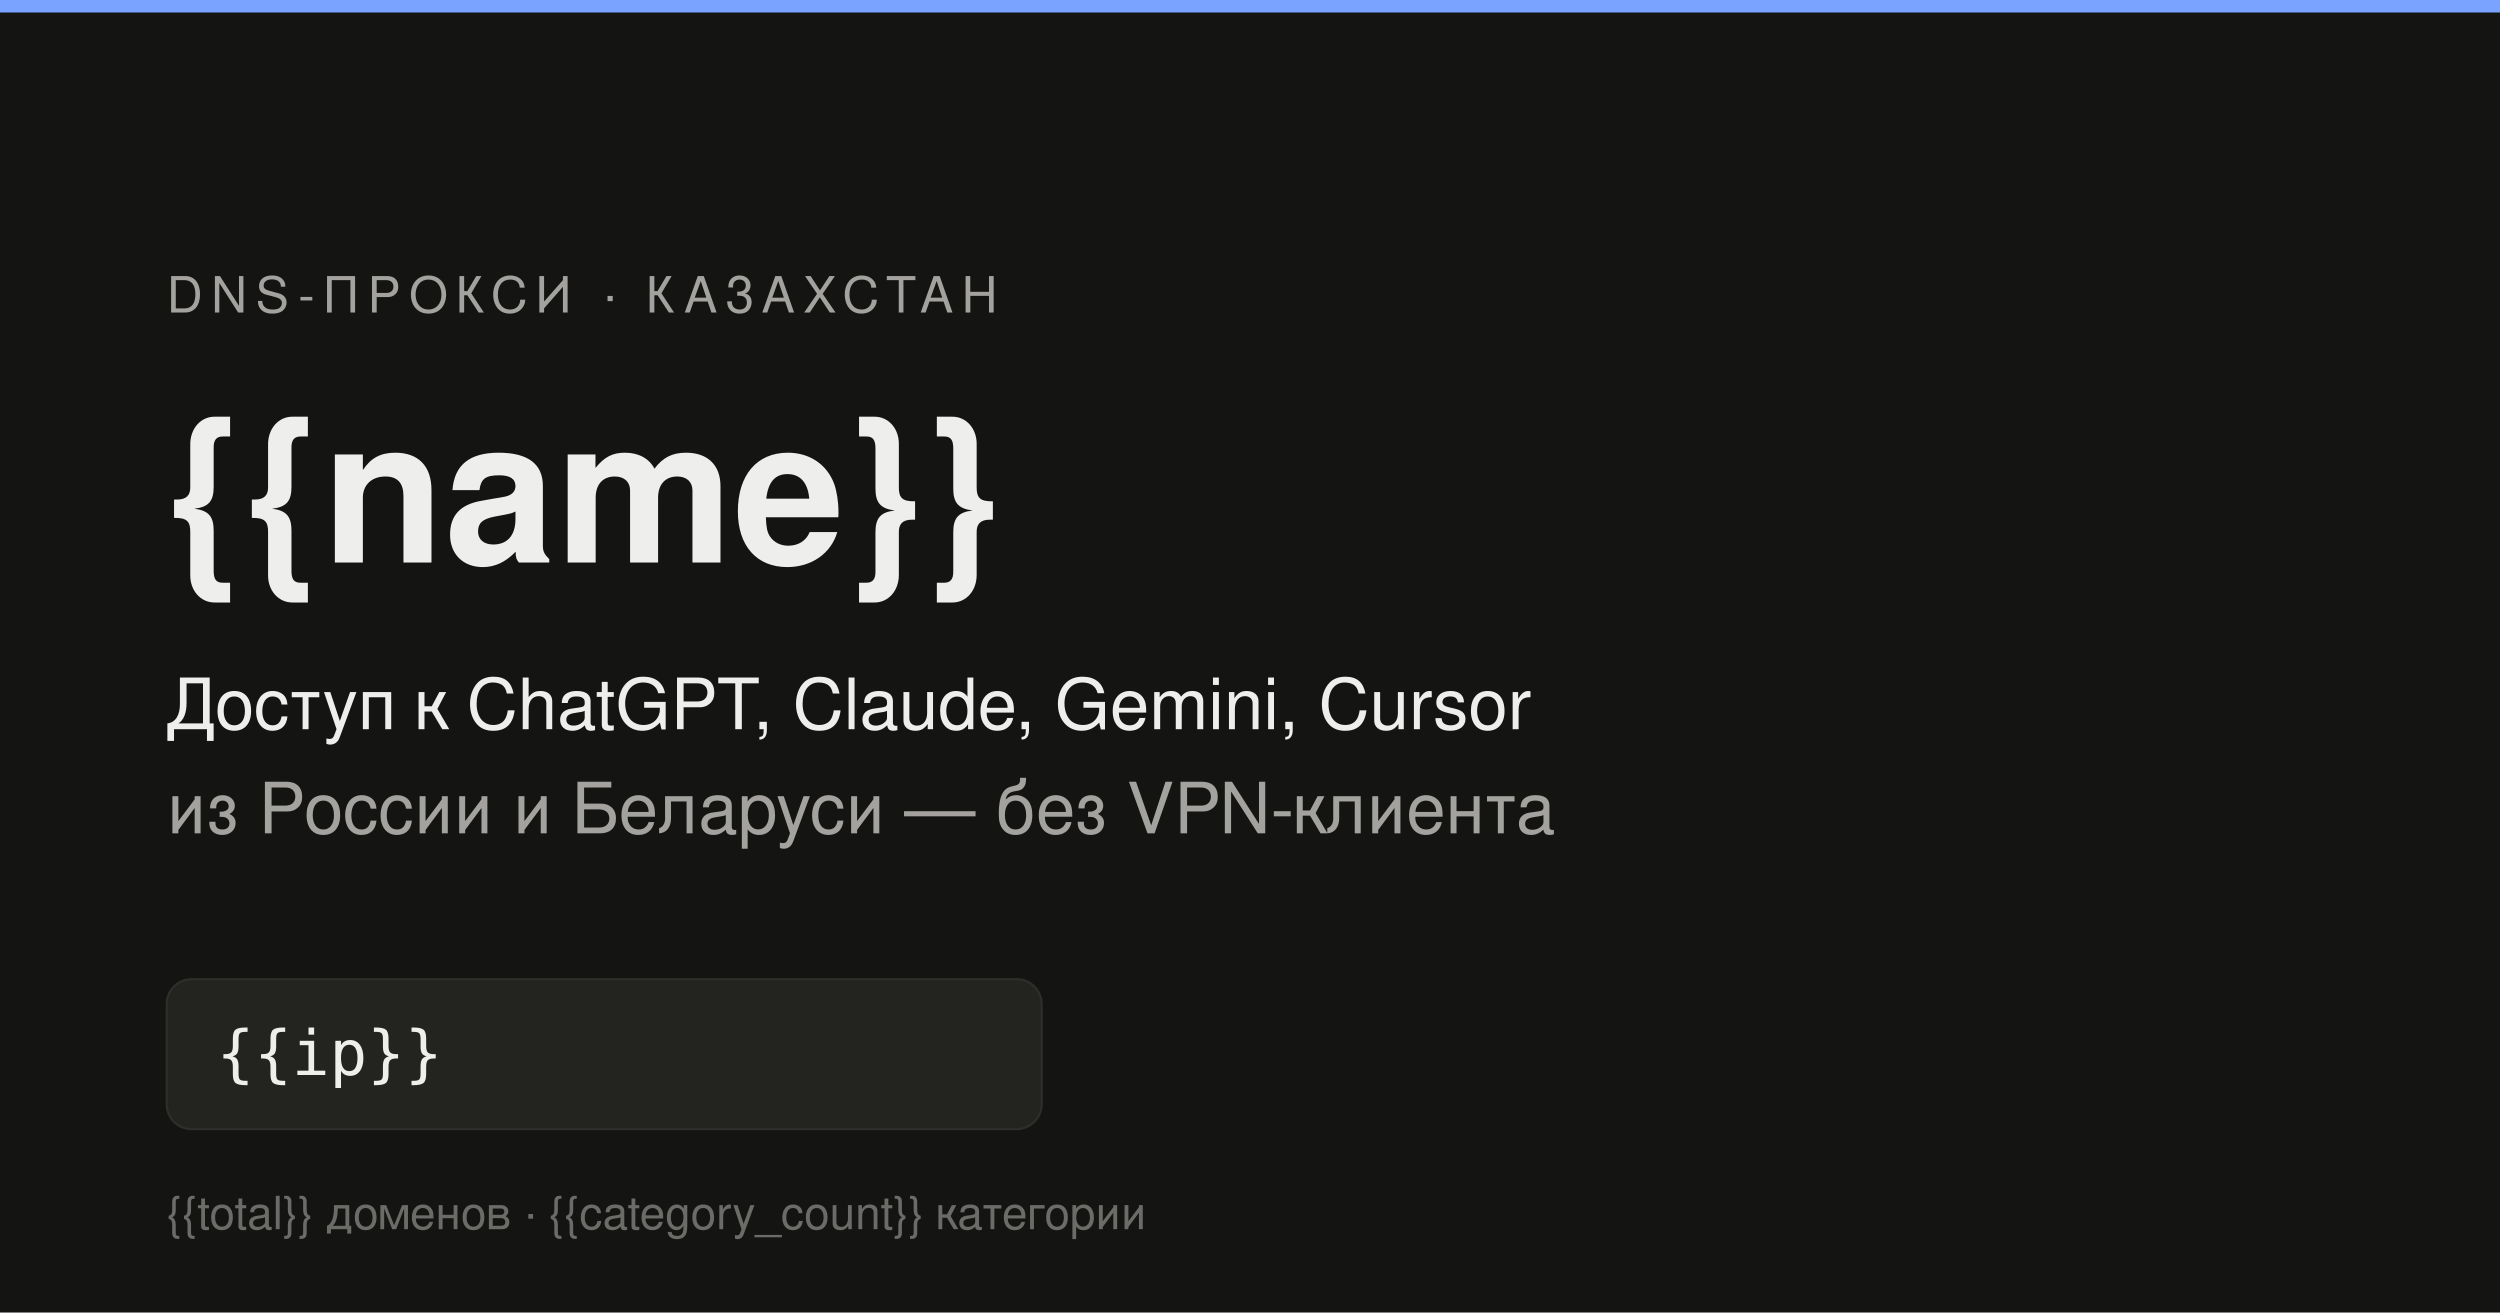
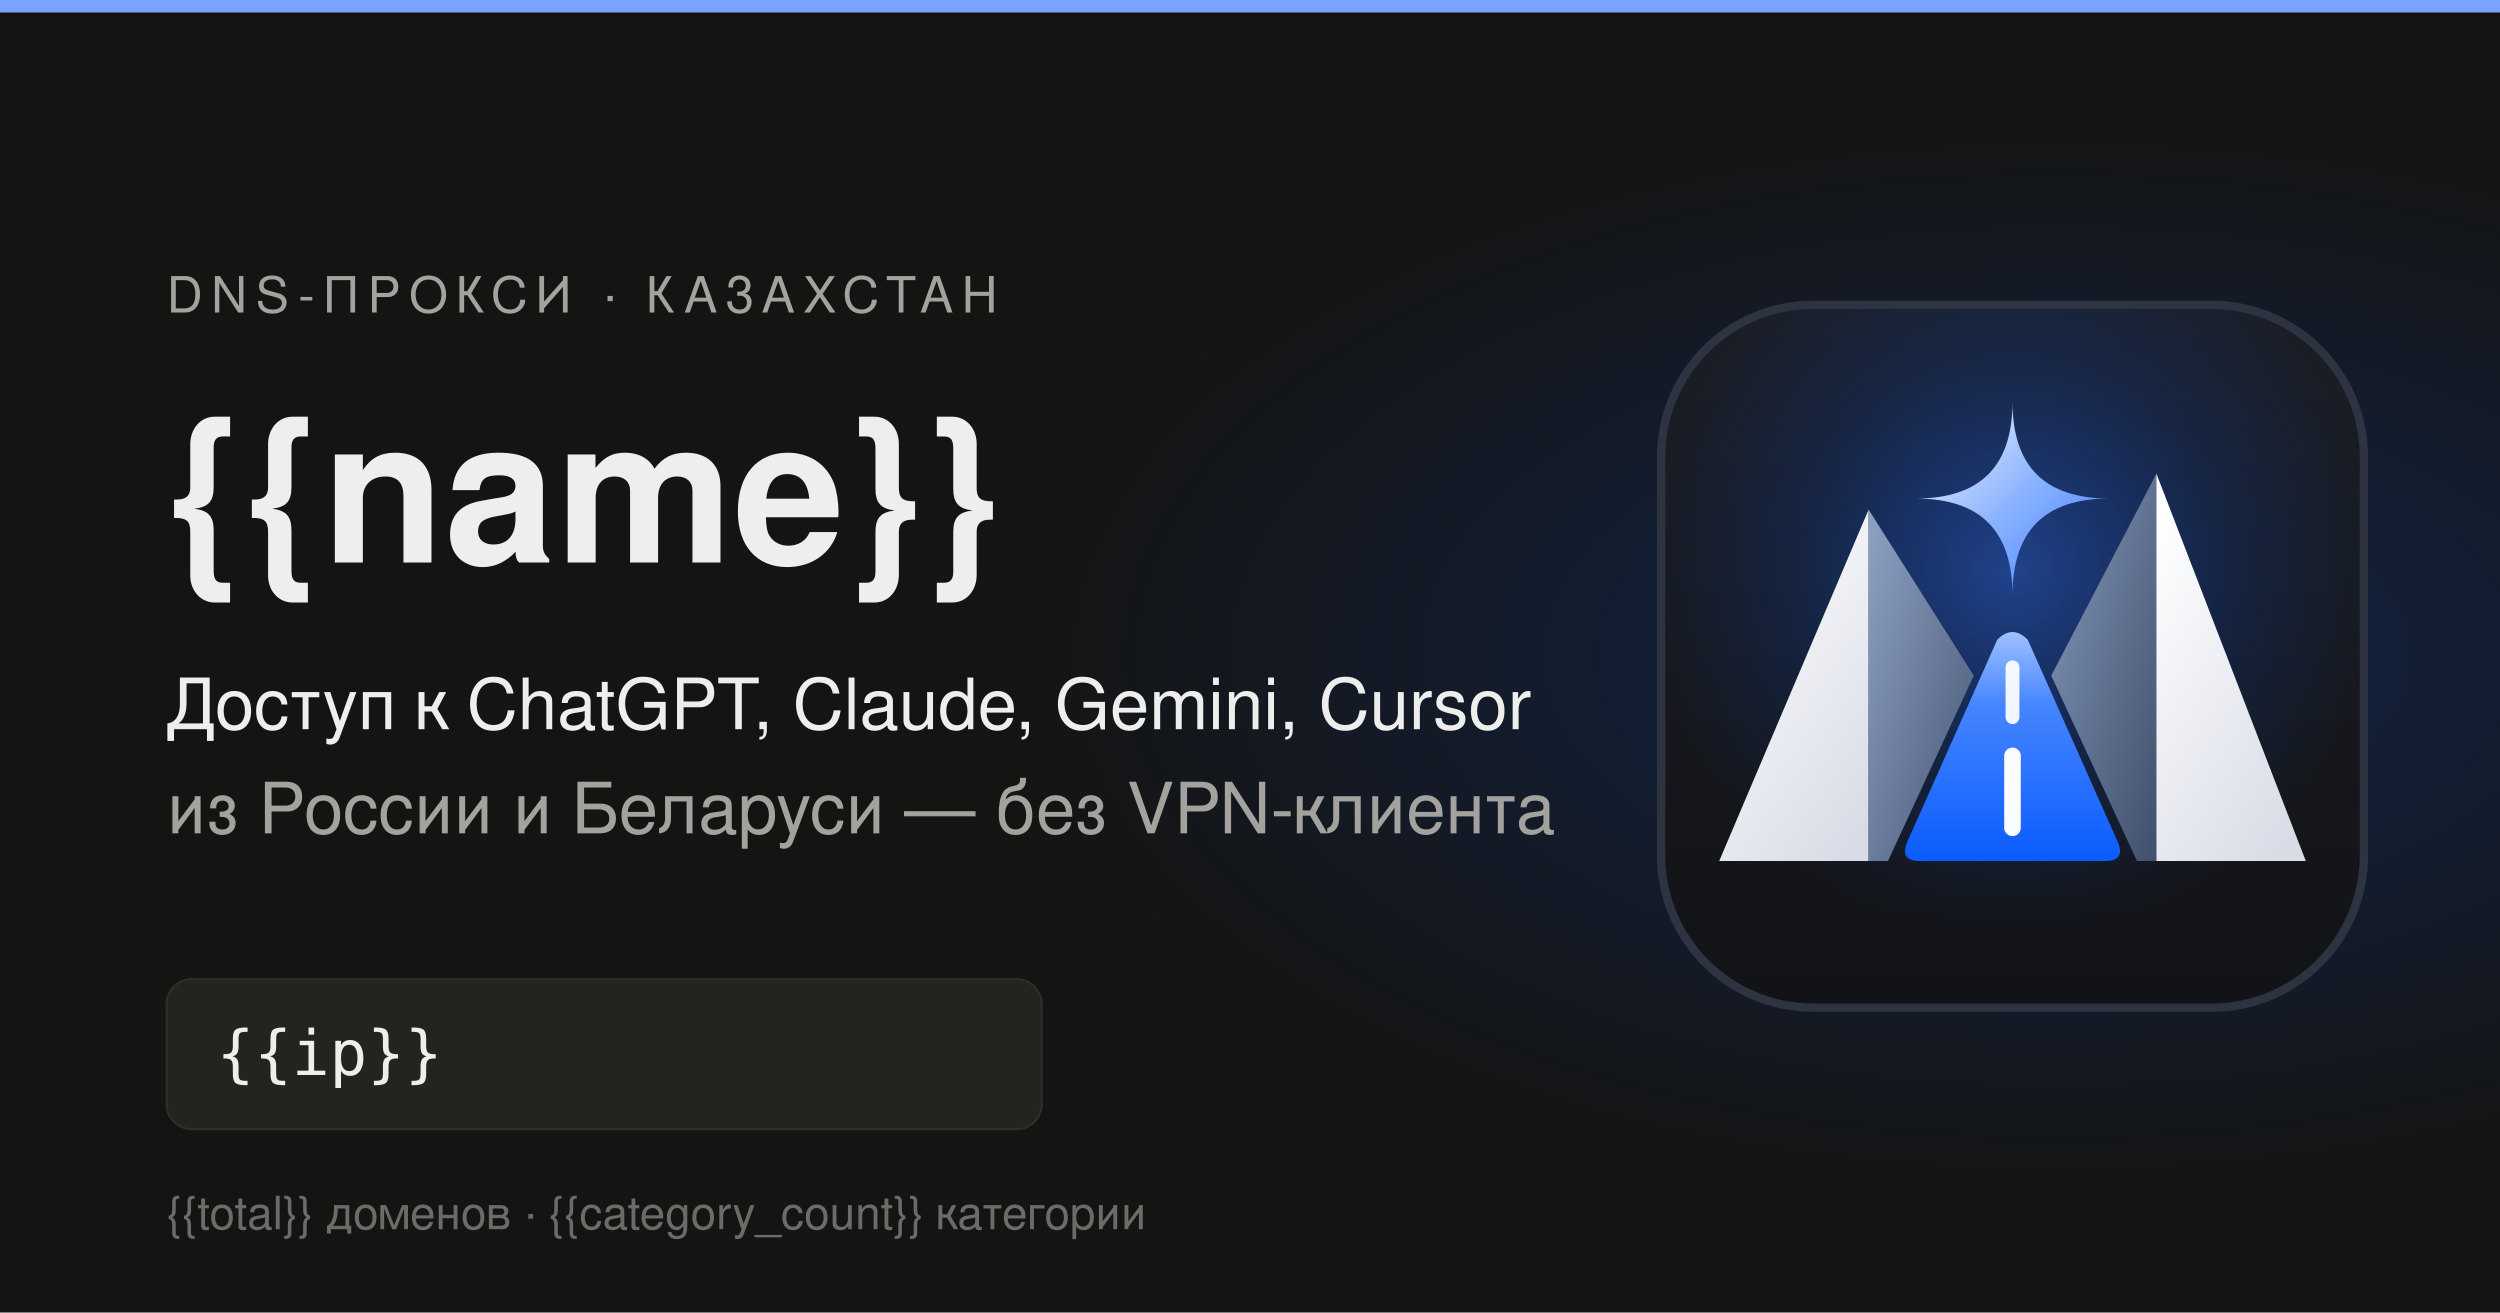
<svg xmlns="http://www.w3.org/2000/svg" width="1200" height="630" viewBox="0 0 1200 630">
+   <defs>
+     <linearGradient id="ogLogoBg" x1="0" y1="0" x2="0" y2="1">
+       <stop offset="0%" stop-color="#1b1e26" />
+       <stop offset="100%" stop-color="#121316" />
+     </linearGradient>
+     <radialGradient id="ogGlow" cx="50%" cy="38%" r="52%">
+       <stop offset="0%" stop-color="#2b6eff" stop-opacity="0.48" />
+       <stop offset="60%" stop-color="#0b5cff" stop-opacity="0.14" />
+       <stop offset="100%" stop-color="#0b5cff" stop-opacity="0" />
+     </radialGradient>
+     <radialGradient id="ogBgGlow" cx="82%" cy="50%" r="42%">
+       <stop offset="0%" stop-color="#0b5cff" stop-opacity="0.22" />
+       <stop offset="100%" stop-color="#0b5cff" stop-opacity="0" />
+     </radialGradient>
+     <linearGradient id="ogLeftLit" x1="0.2" y1="0" x2="0.8" y2="1">
+       <stop offset="0%" stop-color="#ffffff" />
+       <stop offset="100%" stop-color="#d8dce6" />
+     </linearGradient>
+     <linearGradient id="ogLeftShade" x1="0" y1="0" x2="1" y2="1">
+       <stop offset="0%" stop-color="#8fa2c4" />
+       <stop offset="100%" stop-color="#485775" />
+     </linearGradient>
+     <linearGradient id="ogRightLit" x1="0.2" y1="0" x2="0.8" y2="1">
+       <stop offset="0%" stop-color="#ffffff" />
+       <stop offset="100%" stop-color="#d8dce6" />
+     </linearGradient>
+     <linearGradient id="ogRightShade" x1="0" y1="0" x2="1" y2="1">
+       <stop offset="0%" stop-color="#8498ba" />
+       <stop offset="100%" stop-color="#404f6b" />
+     </linearGradient>
+     <linearGradient id="ogRoad" x1="0.5" y1="0" x2="0.5" y2="1">
+       <stop offset="0%" stop-color="#9ec0ff" />
+       <stop offset="32%" stop-color="#4585ff" />
+       <stop offset="100%" stop-color="#0b5cff" />
+     </linearGradient>
+     <linearGradient id="ogSpark" x1="0" y1="0" x2="1" y2="1">
+       <stop offset="0%" stop-color="#ffffff" />
+       <stop offset="50%" stop-color="#8cb4ff" />
+       <stop offset="100%" stop-color="#3b7bff" />
+     </linearGradient>
+   </defs>
  <rect width="1200" height="630" fill="#141413" />
+   <rect width="1200" height="630" fill="url(#ogBgGlow)" />
  <rect x="0" y="0" width="1200" height="6" fill="#7aa2ff" />
  <text x="80" y="150" fill="#a3a29e" font-family="Helvetica,Arial,sans-serif" font-size="24" letter-spacing="4">DNS-ПРОКСИ · КАЗАХСТАН</text>
  <text x="80" y="270" fill="#eeeeec" font-family="Helvetica,Arial,sans-serif" font-size="96" font-weight="700">{{name}}</text>
  <text x="80" y="350" fill="#eeeeec" font-family="Helvetica,Arial,sans-serif" font-size="34">Доступ к ChatGPT, Claude, Gemini, Cursor</text>
  <text x="80" y="400" fill="#a3a29e" font-family="Helvetica,Arial,sans-serif" font-size="34">из России и Беларуси — без VPN-клиента</text>
  <rect x="80" y="470" width="420" height="72" rx="12" fill="#232320" stroke="#2e2e2b" />
  <text x="104" y="516" fill="#eeeeec" font-family="Menlo,monospace" font-size="30">{{ip}}</text>
  <text x="80" y="590" fill="#6b6b68" font-family="Helvetica,Arial,sans-serif" font-size="22">{{total}} доменов · {{category_count}} категории</text>
+   <g transform="translate(796, 145) scale(0.6640625)">
+     <rect width="512" height="512" rx="112" fill="url(#ogLogoBg)" />
+     <rect width="512" height="512" rx="112" fill="url(#ogGlow)" />
+     <rect x="2" y="2" width="508" height="508" rx="110" fill="none" stroke="#2e3342" stroke-width="6" />
+     <polygon points="44,404 152,150 152,404" fill="url(#ogLeftLit)" />
+     <polygon points="152,150 228,270 166,404 152,404" fill="url(#ogLeftShade)" />
+     <polygon points="360,124 284,270 346,404 360,404" fill="url(#ogRightShade)" />
+     <polygon points="360,124 468,404 360,404" fill="url(#ogRightLit)" />
+     <path d="M 245 244 Q 256 233 267 244 L 332 390 Q 338 404 323 404 L 189 404 Q 174 404 180 390 Z" fill="url(#ogRoad)" />
+     <line x1="256" y1="264" x2="256" y2="300" stroke="#ffffff" stroke-width="10" stroke-linecap="round" opacity="0.92" />
+     <line x1="256" y1="328" x2="256" y2="380" stroke="#ffffff" stroke-width="12" stroke-linecap="round" opacity="0.98" />
+     <path d="M 256 72 Q 256 142 326 142 Q 256 142 256 212 Q 256 142 186 142 Q 256 142 256 72 Z" fill="url(#ogSpark)" />
+   </g>
</svg>
